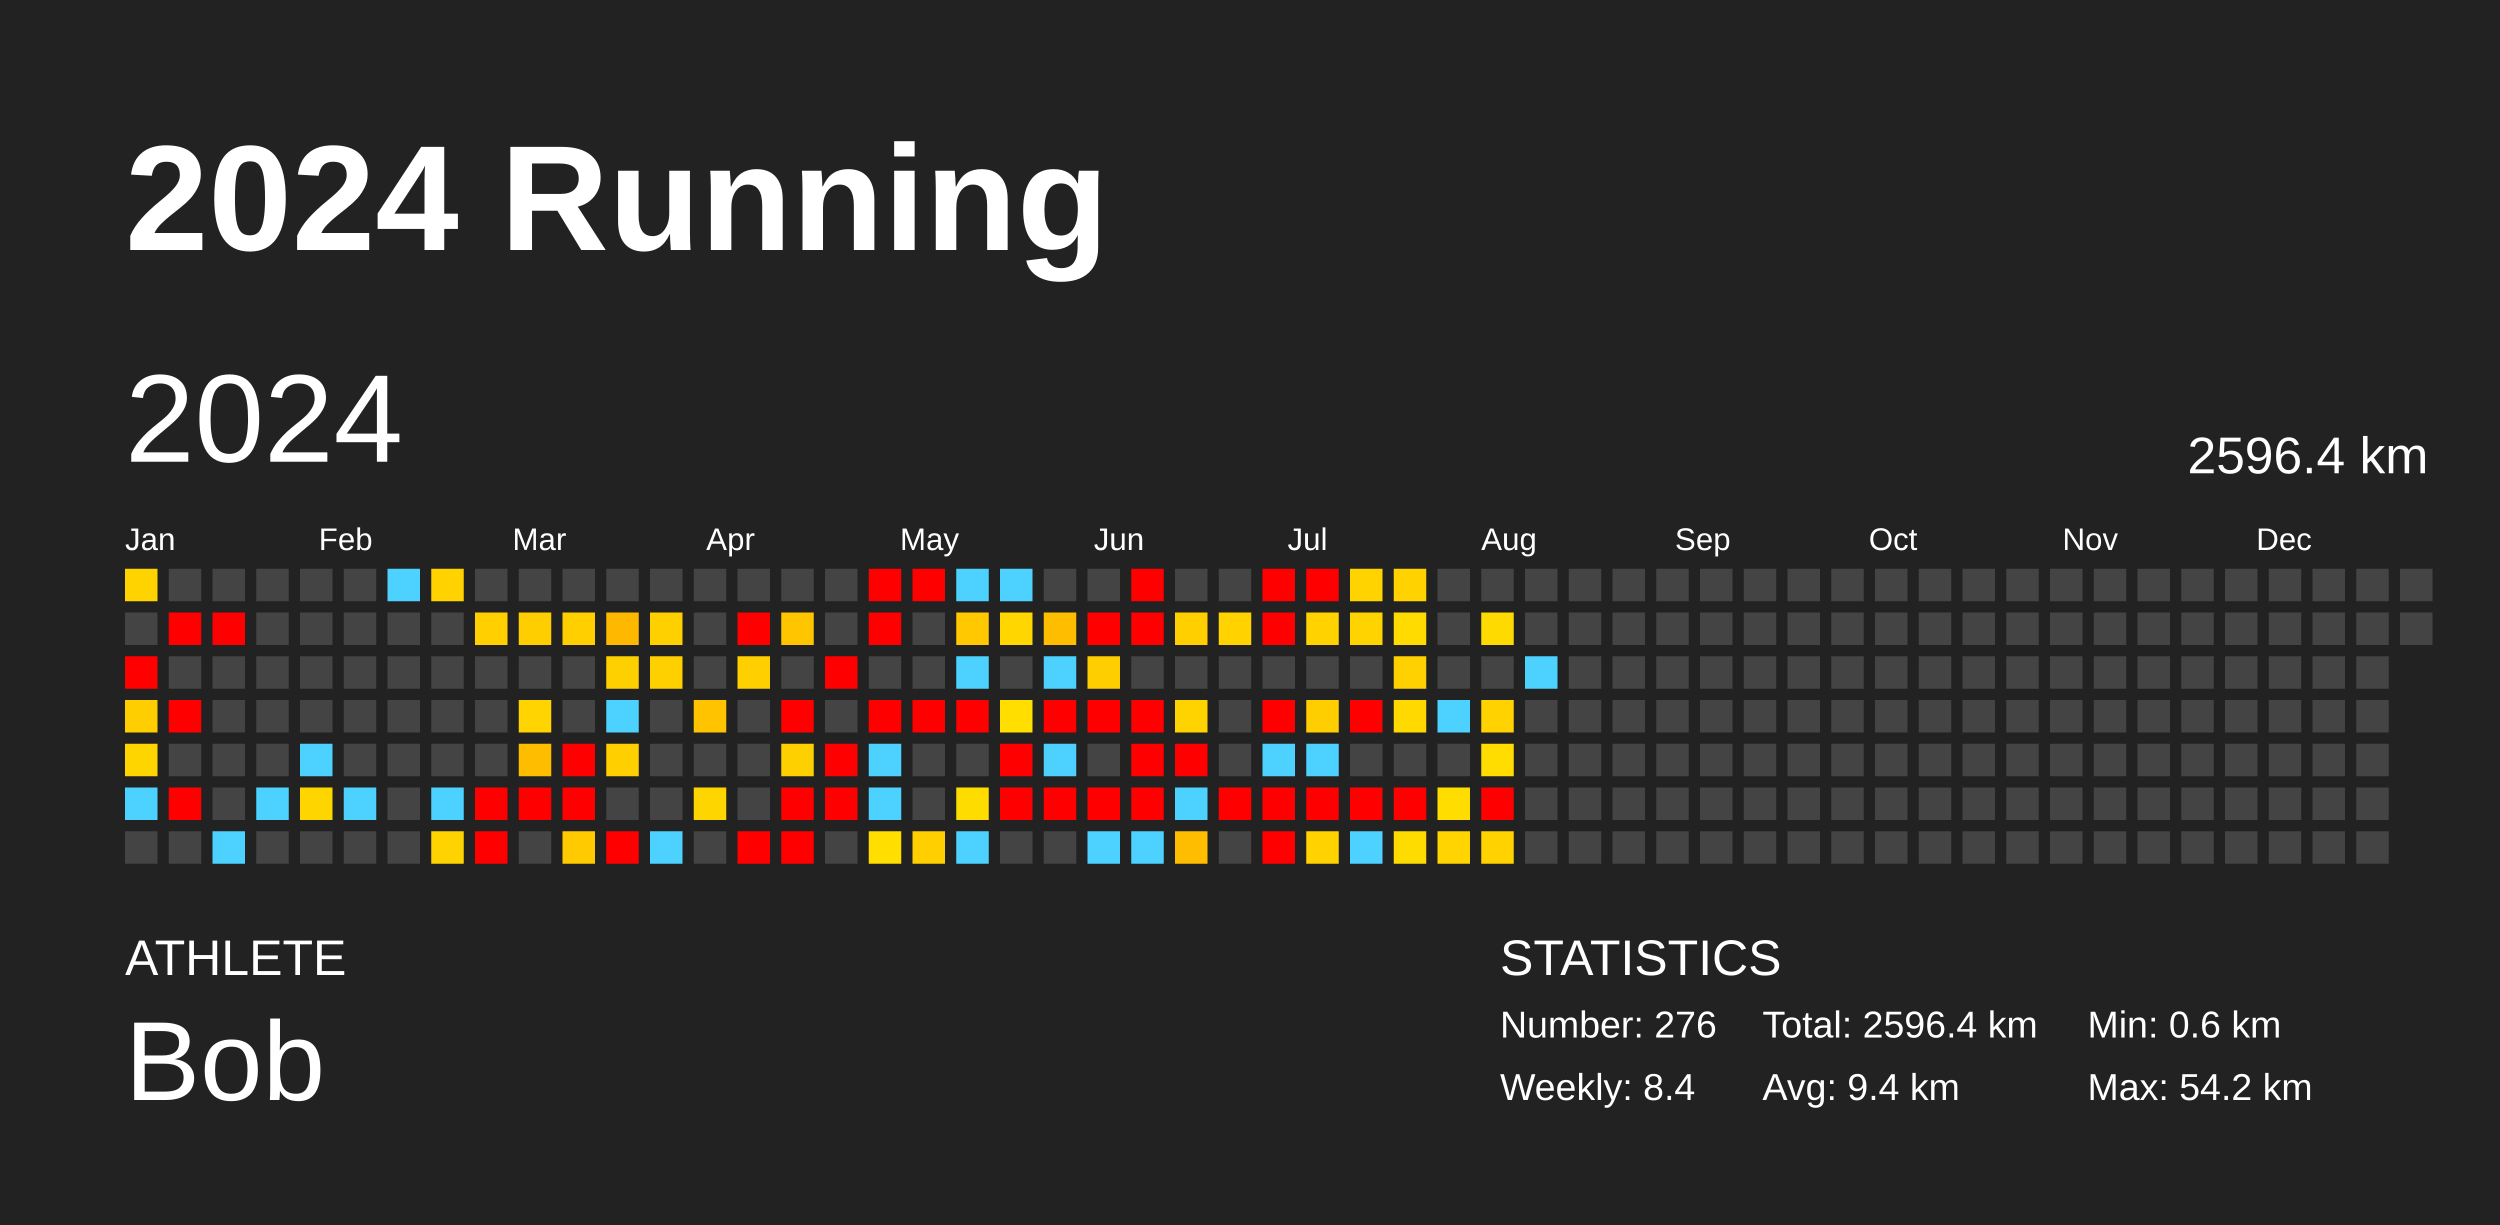
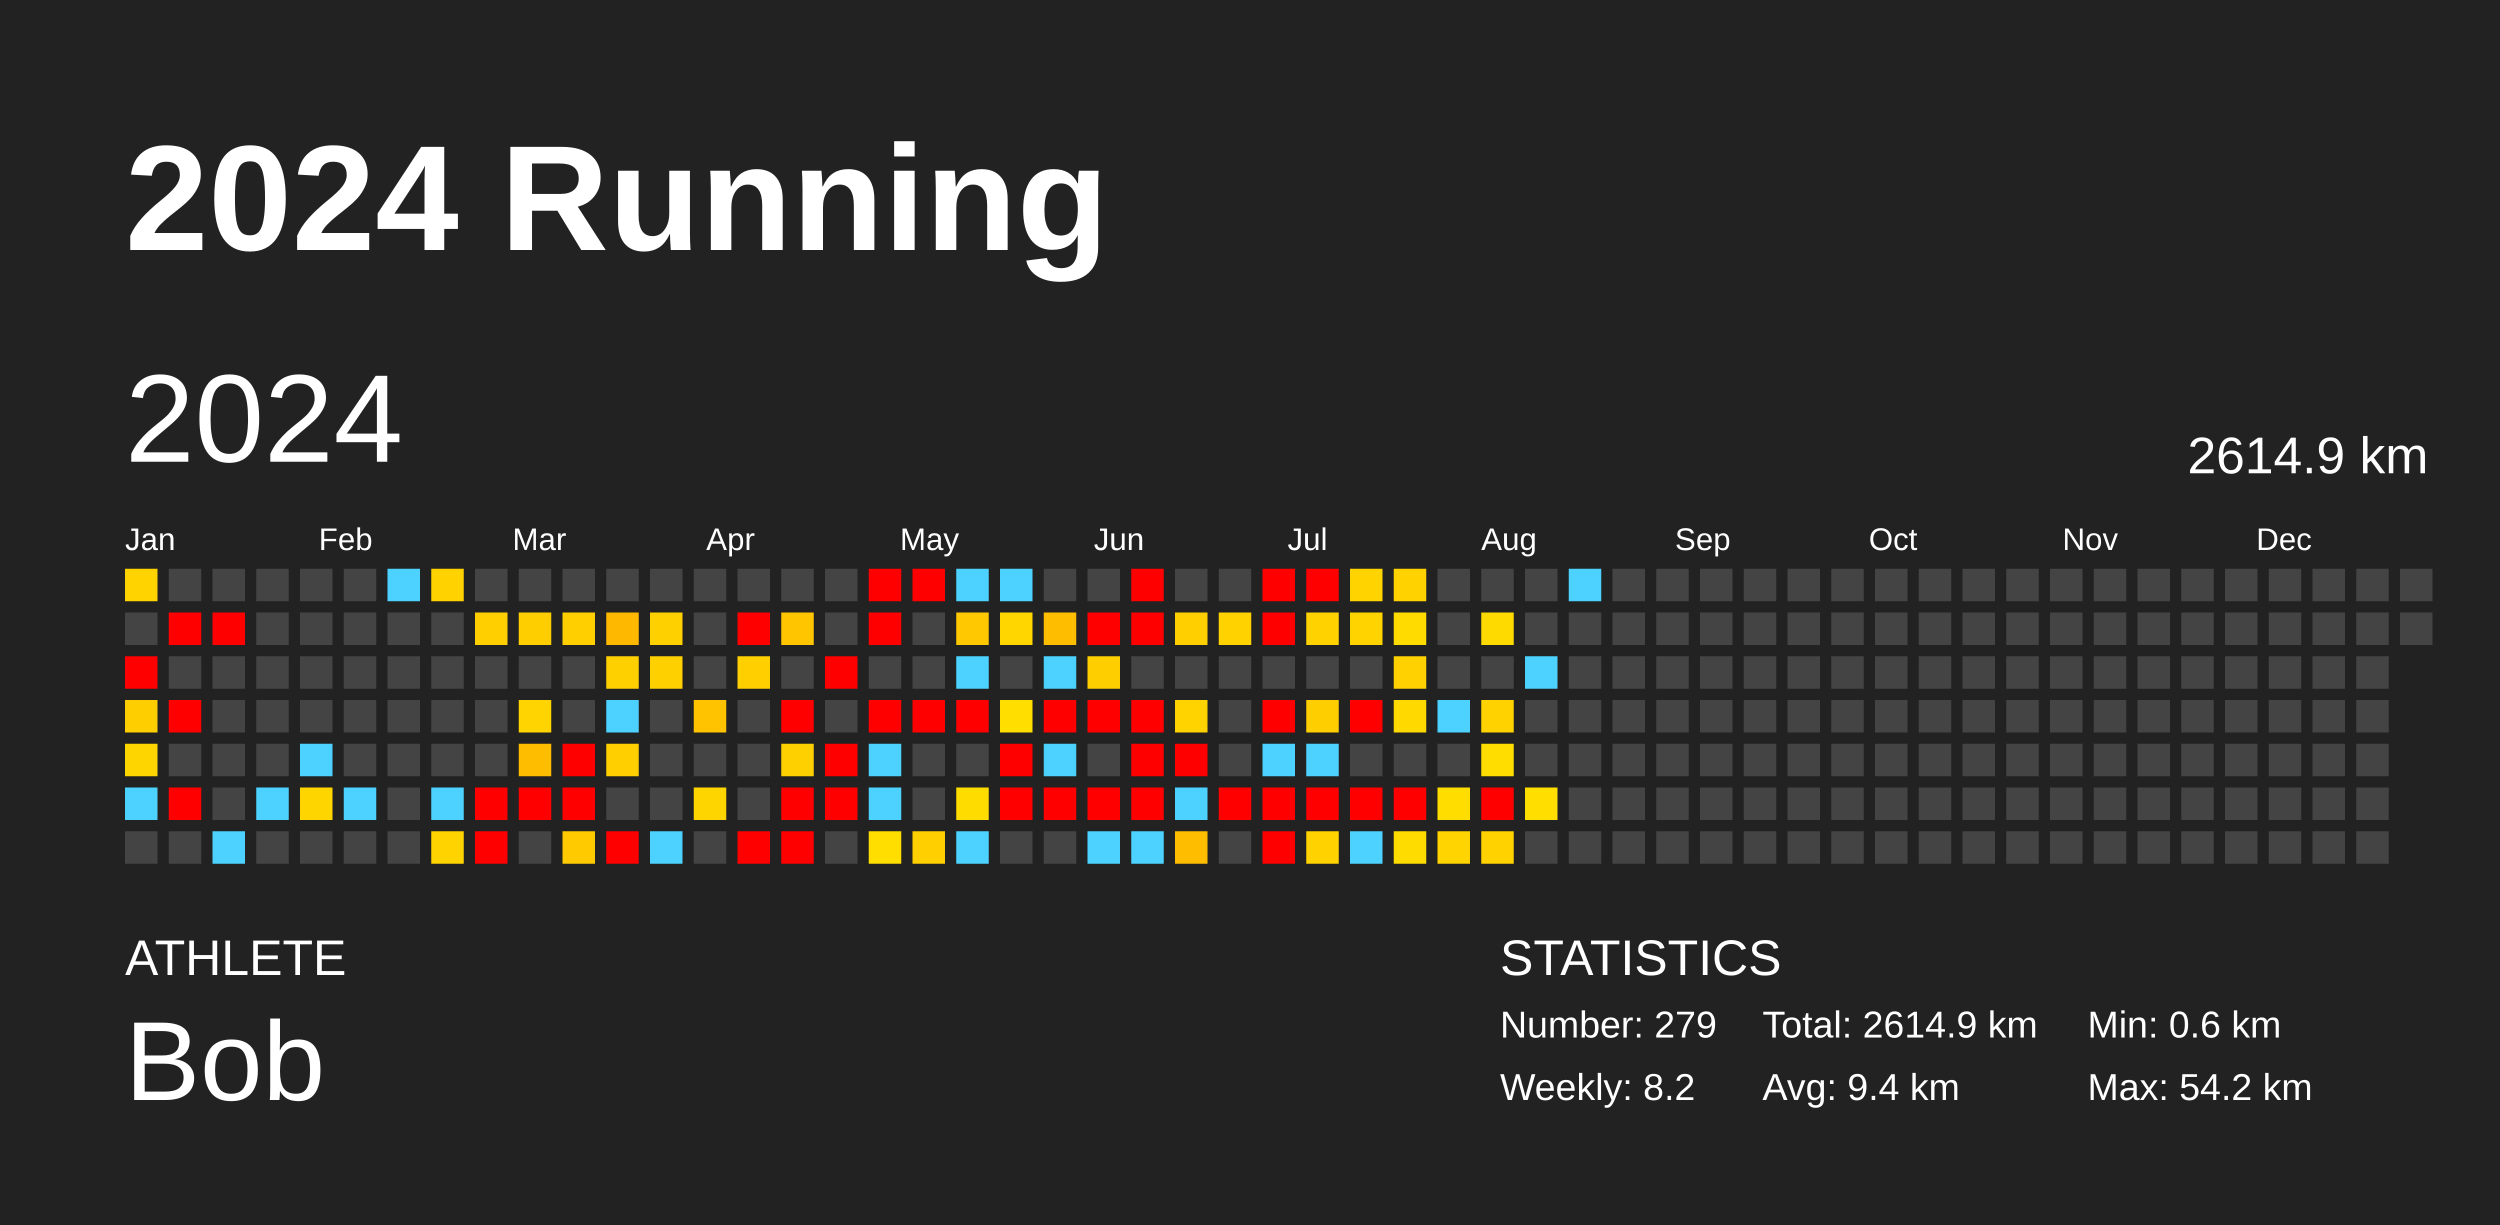
<svg xmlns="http://www.w3.org/2000/svg" baseProfile="full" height="98mm" version="1.1" viewBox="0,0,200,98" width="200mm">
  <defs />
  <rect fill="#222222" height="98" width="200" x="0" y="0" />
  <text fill="#FFFFFF" style="font-size:12px; font-family:Arial; font-weight:bold;" x="10" y="20">2024 Running</text>
  <text fill="#FFFFFF" style="font-size:4px; font-family:Arial" x="10" y="78">ATHLETE</text>
  <text fill="#FFFFFF" style="font-size:9px; font-family:Arial" x="10" y="88">Bob</text>
  <text fill="#FFFFFF" style="font-size:4px; font-family:Arial" x="120" y="78">STATISTICS</text>
-   <text fill="#FFFFFF" style="font-size:3px; font-family:Arial" x="120" y="83">Number: 276</text>
-   <text fill="#FFFFFF" style="font-size:3px; font-family:Arial" x="120" y="88">Weekly: 8.4</text>
-   <text fill="#FFFFFF" style="font-size:3px; font-family:Arial" x="141" y="83">Total: 2596.4 km</text>
+   <text fill="#FFFFFF" style="font-size:3px; font-family:Arial" x="120" y="83">Number: 279</text>
+   <text fill="#FFFFFF" style="font-size:3px; font-family:Arial" x="120" y="88">Weekly: 8.2</text>
+   <text fill="#FFFFFF" style="font-size:3px; font-family:Arial" x="141" y="83">Total: 2614.9 km</text>
  <text fill="#FFFFFF" style="font-size:3px; font-family:Arial" x="141" y="88">Avg: 9.4 km</text>
  <text fill="#FFFFFF" style="font-size:3px; font-family:Arial" x="167" y="83">Min: 0.6 km</text>
  <text fill="#FFFFFF" style="font-size:3px; font-family:Arial" x="167" y="88">Max: 54.2 km</text>
  <text dominant-baseline="hanging" fill="#FFFFFF" style="font-size:10.0px; font-family:Arial;" x="10" y="30">2024</text>
-   <text dominant-baseline="hanging" fill="#FFFFFF" style="font-size:4.125px; font-family:Arial;" x="175" y="35">2596.4 km</text>
+   <text dominant-baseline="hanging" fill="#FFFFFF" style="font-size:4.125px; font-family:Arial;" x="175" y="35">2614.9 km</text>
  <text fill="#FFFFFF" style="font-size:2.5px; font-family:Arial" x="10.0" y="44">Jan</text>
  <text fill="#FFFFFF" style="font-size:2.5px; font-family:Arial" x="25.5" y="44">Feb</text>
  <text fill="#FFFFFF" style="font-size:2.5px; font-family:Arial" x="41.0" y="44">Mar</text>
  <text fill="#FFFFFF" style="font-size:2.5px; font-family:Arial" x="56.5" y="44">Apr</text>
  <text fill="#FFFFFF" style="font-size:2.5px; font-family:Arial" x="72.0" y="44">May</text>
  <text fill="#FFFFFF" style="font-size:2.5px; font-family:Arial" x="87.5" y="44">Jun</text>
  <text fill="#FFFFFF" style="font-size:2.5px; font-family:Arial" x="103.0" y="44">Jul</text>
  <text fill="#FFFFFF" style="font-size:2.5px; font-family:Arial" x="118.5" y="44">Aug</text>
  <text fill="#FFFFFF" style="font-size:2.5px; font-family:Arial" x="134.0" y="44">Sep</text>
  <text fill="#FFFFFF" style="font-size:2.5px; font-family:Arial" x="149.5" y="44">Oct</text>
  <text fill="#FFFFFF" style="font-size:2.5px; font-family:Arial" x="165.0" y="44">Nov</text>
  <text fill="#FFFFFF" style="font-size:2.5px; font-family:Arial" x="180.5" y="44">Dec</text>
  <rect fill="#ffd300" height="2.6" width="2.6" x="10.0" y="45.5" />
  <rect fill="#444444" height="2.6" width="2.6" x="10.0" y="49.0" />
  <rect fill="red" height="2.6" width="2.6" x="10.0" y="52.5" />
  <rect fill="#ffce00" height="2.6" width="2.6" x="10.0" y="56.0" />
  <rect fill="#ffd500" height="2.6" width="2.6" x="10.0" y="59.5" />
  <rect fill="#4dd2ff" height="2.6" width="2.6" x="10.0" y="63.0" />
  <rect fill="#444444" height="2.6" width="2.6" x="10.0" y="66.5" />
  <rect fill="#444444" height="2.6" width="2.6" x="13.5" y="45.5" />
  <rect fill="red" height="2.6" width="2.6" x="13.5" y="49.0" />
  <rect fill="#444444" height="2.6" width="2.6" x="13.5" y="52.5" />
  <rect fill="red" height="2.6" width="2.6" x="13.5" y="56.0" />
  <rect fill="#444444" height="2.6" width="2.6" x="13.5" y="59.5" />
  <rect fill="red" height="2.6" width="2.6" x="13.5" y="63.0" />
  <rect fill="#444444" height="2.6" width="2.6" x="13.5" y="66.5" />
  <rect fill="#444444" height="2.6" width="2.6" x="17.0" y="45.5" />
  <rect fill="red" height="2.6" width="2.6" x="17.0" y="49.0" />
  <rect fill="#444444" height="2.6" width="2.6" x="17.0" y="52.5" />
  <rect fill="#444444" height="2.6" width="2.6" x="17.0" y="56.0" />
  <rect fill="#444444" height="2.6" width="2.6" x="17.0" y="59.5" />
  <rect fill="#444444" height="2.6" width="2.6" x="17.0" y="63.0" />
  <rect fill="#4dd2ff" height="2.6" width="2.6" x="17.0" y="66.5" />
  <rect fill="#444444" height="2.6" width="2.6" x="20.5" y="45.5" />
  <rect fill="#444444" height="2.6" width="2.6" x="20.5" y="49.0" />
  <rect fill="#444444" height="2.6" width="2.6" x="20.5" y="52.5" />
  <rect fill="#444444" height="2.6" width="2.6" x="20.5" y="56.0" />
  <rect fill="#444444" height="2.6" width="2.6" x="20.5" y="59.5" />
  <rect fill="#4dd2ff" height="2.6" width="2.6" x="20.5" y="63.0" />
  <rect fill="#444444" height="2.6" width="2.6" x="20.5" y="66.5" />
  <rect fill="#444444" height="2.6" width="2.6" x="24.0" y="45.5" />
  <rect fill="#444444" height="2.6" width="2.6" x="24.0" y="49.0" />
  <rect fill="#444444" height="2.6" width="2.6" x="24.0" y="52.5" />
  <rect fill="#444444" height="2.6" width="2.6" x="24.0" y="56.0" />
  <rect fill="#4dd2ff" height="2.6" width="2.6" x="24.0" y="59.5" />
  <rect fill="#ffd500" height="2.6" width="2.6" x="24.0" y="63.0" />
  <rect fill="#444444" height="2.6" width="2.6" x="24.0" y="66.5" />
  <rect fill="#444444" height="2.6" width="2.6" x="27.5" y="45.5" />
  <rect fill="#444444" height="2.6" width="2.6" x="27.5" y="49.0" />
  <rect fill="#444444" height="2.6" width="2.6" x="27.5" y="52.5" />
  <rect fill="#444444" height="2.6" width="2.6" x="27.5" y="56.0" />
  <rect fill="#444444" height="2.6" width="2.6" x="27.5" y="59.5" />
  <rect fill="#4dd2ff" height="2.6" width="2.6" x="27.5" y="63.0" />
  <rect fill="#444444" height="2.6" width="2.6" x="27.5" y="66.5" />
  <rect fill="#4dd2ff" height="2.6" width="2.6" x="31.0" y="45.5" />
  <rect fill="#444444" height="2.6" width="2.6" x="31.0" y="49.0" />
  <rect fill="#444444" height="2.6" width="2.6" x="31.0" y="52.5" />
  <rect fill="#444444" height="2.6" width="2.6" x="31.0" y="56.0" />
  <rect fill="#444444" height="2.6" width="2.6" x="31.0" y="59.5" />
  <rect fill="#444444" height="2.6" width="2.6" x="31.0" y="63.0" />
  <rect fill="#444444" height="2.6" width="2.6" x="31.0" y="66.5" />
  <rect fill="#ffd200" height="2.6" width="2.6" x="34.5" y="45.5" />
  <rect fill="#444444" height="2.6" width="2.6" x="34.5" y="49.0" />
  <rect fill="#444444" height="2.6" width="2.6" x="34.5" y="52.5" />
  <rect fill="#444444" height="2.6" width="2.6" x="34.5" y="56.0" />
  <rect fill="#444444" height="2.6" width="2.6" x="34.5" y="59.5" />
  <rect fill="#4dd2ff" height="2.6" width="2.6" x="34.5" y="63.0" />
  <rect fill="#ffd300" height="2.6" width="2.6" x="34.5" y="66.5" />
  <rect fill="#444444" height="2.6" width="2.6" x="38.0" y="45.5" />
  <rect fill="#ffcf00" height="2.6" width="2.6" x="38.0" y="49.0" />
  <rect fill="#444444" height="2.6" width="2.6" x="38.0" y="52.5" />
  <rect fill="#444444" height="2.6" width="2.6" x="38.0" y="56.0" />
  <rect fill="#444444" height="2.6" width="2.6" x="38.0" y="59.5" />
  <rect fill="red" height="2.6" width="2.6" x="38.0" y="63.0" />
  <rect fill="red" height="2.6" width="2.6" x="38.0" y="66.5" />
  <rect fill="#444444" height="2.6" width="2.6" x="41.5" y="45.5" />
  <rect fill="#ffce00" height="2.6" width="2.6" x="41.5" y="49.0" />
  <rect fill="#444444" height="2.6" width="2.6" x="41.5" y="52.5" />
  <rect fill="#ffd400" height="2.6" width="2.6" x="41.5" y="56.0" />
  <rect fill="#ffbd00" height="2.6" width="2.6" x="41.5" y="59.5" />
  <rect fill="red" height="2.6" width="2.6" x="41.5" y="63.0" />
  <rect fill="#444444" height="2.6" width="2.6" x="41.5" y="66.5" />
  <rect fill="#444444" height="2.6" width="2.6" x="45.0" y="45.5" />
  <rect fill="#ffcf00" height="2.6" width="2.6" x="45.0" y="49.0" />
  <rect fill="#444444" height="2.6" width="2.6" x="45.0" y="52.5" />
  <rect fill="#444444" height="2.6" width="2.6" x="45.0" y="56.0" />
  <rect fill="red" height="2.6" width="2.6" x="45.0" y="59.5" />
  <rect fill="red" height="2.6" width="2.6" x="45.0" y="63.0" />
  <rect fill="#ffca00" height="2.6" width="2.6" x="45.0" y="66.5" />
  <rect fill="#444444" height="2.6" width="2.6" x="48.5" y="45.5" />
  <rect fill="#ffb800" height="2.6" width="2.6" x="48.5" y="49.0" />
  <rect fill="#ffd000" height="2.6" width="2.6" x="48.5" y="52.5" />
  <rect fill="#4dd2ff" height="2.6" width="2.6" x="48.5" y="56.0" />
  <rect fill="#ffcf00" height="2.6" width="2.6" x="48.5" y="59.5" />
  <rect fill="#444444" height="2.6" width="2.6" x="48.5" y="63.0" />
  <rect fill="red" height="2.6" width="2.6" x="48.5" y="66.5" />
  <rect fill="#444444" height="2.6" width="2.6" x="52.0" y="45.5" />
  <rect fill="#ffd000" height="2.6" width="2.6" x="52.0" y="49.0" />
  <rect fill="#ffd000" height="2.6" width="2.6" x="52.0" y="52.5" />
  <rect fill="#444444" height="2.6" width="2.6" x="52.0" y="56.0" />
  <rect fill="#444444" height="2.6" width="2.6" x="52.0" y="59.5" />
  <rect fill="#444444" height="2.6" width="2.6" x="52.0" y="63.0" />
  <rect fill="#4dd2ff" height="2.6" width="2.6" x="52.0" y="66.5" />
  <rect fill="#444444" height="2.6" width="2.6" x="55.5" y="45.5" />
  <rect fill="#444444" height="2.6" width="2.6" x="55.5" y="49.0" />
  <rect fill="#444444" height="2.6" width="2.6" x="55.5" y="52.5" />
  <rect fill="#ffc300" height="2.6" width="2.6" x="55.5" y="56.0" />
  <rect fill="#444444" height="2.6" width="2.6" x="55.5" y="59.5" />
  <rect fill="#ffd500" height="2.6" width="2.6" x="55.5" y="63.0" />
  <rect fill="#444444" height="2.6" width="2.6" x="55.5" y="66.5" />
  <rect fill="#444444" height="2.6" width="2.6" x="59.0" y="45.5" />
  <rect fill="red" height="2.6" width="2.6" x="59.0" y="49.0" />
  <rect fill="#ffcf00" height="2.6" width="2.6" x="59.0" y="52.5" />
  <rect fill="#444444" height="2.6" width="2.6" x="59.0" y="56.0" />
  <rect fill="#444444" height="2.6" width="2.6" x="59.0" y="59.5" />
  <rect fill="#444444" height="2.6" width="2.6" x="59.0" y="63.0" />
  <rect fill="red" height="2.6" width="2.6" x="59.0" y="66.5" />
  <rect fill="#444444" height="2.6" width="2.6" x="62.5" y="45.5" />
  <rect fill="#ffc600" height="2.6" width="2.6" x="62.5" y="49.0" />
  <rect fill="#444444" height="2.6" width="2.6" x="62.5" y="52.5" />
  <rect fill="red" height="2.6" width="2.6" x="62.5" y="56.0" />
  <rect fill="#ffd000" height="2.6" width="2.6" x="62.5" y="59.5" />
  <rect fill="red" height="2.6" width="2.6" x="62.5" y="63.0" />
  <rect fill="red" height="2.6" width="2.6" x="62.5" y="66.5" />
  <rect fill="#444444" height="2.6" width="2.6" x="66.0" y="45.5" />
  <rect fill="#444444" height="2.6" width="2.6" x="66.0" y="49.0" />
  <rect fill="red" height="2.6" width="2.6" x="66.0" y="52.5" />
  <rect fill="#444444" height="2.6" width="2.6" x="66.0" y="56.0" />
  <rect fill="red" height="2.6" width="2.6" x="66.0" y="59.5" />
  <rect fill="red" height="2.6" width="2.6" x="66.0" y="63.0" />
  <rect fill="#444444" height="2.6" width="2.6" x="66.0" y="66.5" />
  <rect fill="red" height="2.6" width="2.6" x="69.5" y="45.5" />
  <rect fill="red" height="2.6" width="2.6" x="69.5" y="49.0" />
  <rect fill="#444444" height="2.6" width="2.6" x="69.5" y="52.5" />
  <rect fill="red" height="2.6" width="2.6" x="69.5" y="56.0" />
  <rect fill="#4dd2ff" height="2.6" width="2.6" x="69.5" y="59.5" />
  <rect fill="#4dd2ff" height="2.6" width="2.6" x="69.5" y="63.0" />
  <rect fill="#ffde00" height="2.6" width="2.6" x="69.5" y="66.5" />
  <rect fill="red" height="2.6" width="2.6" x="73.0" y="45.5" />
  <rect fill="#444444" height="2.6" width="2.6" x="73.0" y="49.0" />
  <rect fill="#444444" height="2.6" width="2.6" x="73.0" y="52.5" />
  <rect fill="red" height="2.6" width="2.6" x="73.0" y="56.0" />
  <rect fill="#444444" height="2.6" width="2.6" x="73.0" y="59.5" />
  <rect fill="#444444" height="2.6" width="2.6" x="73.0" y="63.0" />
  <rect fill="#ffcf00" height="2.6" width="2.6" x="73.0" y="66.5" />
  <rect fill="#4dd2ff" height="2.6" width="2.6" x="76.5" y="45.5" />
  <rect fill="#ffc800" height="2.6" width="2.6" x="76.5" y="49.0" />
  <rect fill="#4dd2ff" height="2.6" width="2.6" x="76.5" y="52.5" />
  <rect fill="red" height="2.6" width="2.6" x="76.5" y="56.0" />
  <rect fill="#444444" height="2.6" width="2.6" x="76.5" y="59.5" />
  <rect fill="#ffdc00" height="2.6" width="2.6" x="76.5" y="63.0" />
  <rect fill="#4dd2ff" height="2.6" width="2.6" x="76.5" y="66.5" />
  <rect fill="#4dd2ff" height="2.6" width="2.6" x="80.0" y="45.5" />
  <rect fill="#ffd600" height="2.6" width="2.6" x="80.0" y="49.0" />
  <rect fill="#444444" height="2.6" width="2.6" x="80.0" y="52.5" />
  <rect fill="#ffde00" height="2.6" width="2.6" x="80.0" y="56.0" />
  <rect fill="red" height="2.6" width="2.6" x="80.0" y="59.5" />
  <rect fill="red" height="2.6" width="2.6" x="80.0" y="63.0" />
  <rect fill="#444444" height="2.6" width="2.6" x="80.0" y="66.5" />
  <rect fill="#444444" height="2.6" width="2.6" x="83.5" y="45.5" />
  <rect fill="#ffbd00" height="2.6" width="2.6" x="83.5" y="49.0" />
  <rect fill="#4dd2ff" height="2.6" width="2.6" x="83.5" y="52.5" />
  <rect fill="red" height="2.6" width="2.6" x="83.5" y="56.0" />
  <rect fill="#4dd2ff" height="2.6" width="2.6" x="83.5" y="59.5" />
  <rect fill="red" height="2.6" width="2.6" x="83.5" y="63.0" />
  <rect fill="#444444" height="2.6" width="2.6" x="83.5" y="66.5" />
  <rect fill="#444444" height="2.6" width="2.6" x="87.0" y="45.5" />
  <rect fill="red" height="2.6" width="2.6" x="87.0" y="49.0" />
  <rect fill="#ffce00" height="2.6" width="2.6" x="87.0" y="52.5" />
  <rect fill="red" height="2.6" width="2.6" x="87.0" y="56.0" />
  <rect fill="#444444" height="2.6" width="2.6" x="87.0" y="59.5" />
  <rect fill="red" height="2.6" width="2.6" x="87.0" y="63.0" />
  <rect fill="#4dd2ff" height="2.6" width="2.6" x="87.0" y="66.5" />
  <rect fill="red" height="2.6" width="2.6" x="90.5" y="45.5" />
  <rect fill="red" height="2.6" width="2.6" x="90.5" y="49.0" />
  <rect fill="#444444" height="2.6" width="2.6" x="90.5" y="52.5" />
  <rect fill="red" height="2.6" width="2.6" x="90.5" y="56.0" />
  <rect fill="red" height="2.6" width="2.6" x="90.5" y="59.5" />
  <rect fill="red" height="2.6" width="2.6" x="90.5" y="63.0" />
  <rect fill="#4dd2ff" height="2.6" width="2.6" x="90.5" y="66.5" />
  <rect fill="#444444" height="2.6" width="2.6" x="94.0" y="45.5" />
  <rect fill="#ffcf00" height="2.6" width="2.6" x="94.0" y="49.0" />
  <rect fill="#444444" height="2.6" width="2.6" x="94.0" y="52.5" />
  <rect fill="#ffd300" height="2.6" width="2.6" x="94.0" y="56.0" />
  <rect fill="red" height="2.6" width="2.6" x="94.0" y="59.5" />
  <rect fill="#4dd2ff" height="2.6" width="2.6" x="94.0" y="63.0" />
  <rect fill="#ffbd00" height="2.6" width="2.6" x="94.0" y="66.5" />
  <rect fill="#444444" height="2.6" width="2.6" x="97.5" y="45.5" />
  <rect fill="#ffd200" height="2.6" width="2.6" x="97.5" y="49.0" />
  <rect fill="#444444" height="2.6" width="2.6" x="97.5" y="52.5" />
  <rect fill="#444444" height="2.6" width="2.6" x="97.5" y="56.0" />
  <rect fill="#444444" height="2.6" width="2.6" x="97.5" y="59.5" />
  <rect fill="red" height="2.6" width="2.6" x="97.5" y="63.0" />
  <rect fill="#444444" height="2.6" width="2.6" x="97.5" y="66.5" />
  <rect fill="red" height="2.6" width="2.6" x="101.0" y="45.5" />
  <rect fill="red" height="2.6" width="2.6" x="101.0" y="49.0" />
  <rect fill="#444444" height="2.6" width="2.6" x="101.0" y="52.5" />
  <rect fill="red" height="2.6" width="2.6" x="101.0" y="56.0" />
  <rect fill="#4dd2ff" height="2.6" width="2.6" x="101.0" y="59.5" />
  <rect fill="red" height="2.6" width="2.6" x="101.0" y="63.0" />
  <rect fill="red" height="2.6" width="2.6" x="101.0" y="66.5" />
  <rect fill="red" height="2.6" width="2.6" x="104.5" y="45.5" />
  <rect fill="#ffd200" height="2.6" width="2.6" x="104.5" y="49.0" />
  <rect fill="#444444" height="2.6" width="2.6" x="104.5" y="52.5" />
  <rect fill="#ffce00" height="2.6" width="2.6" x="104.5" y="56.0" />
  <rect fill="#4dd2ff" height="2.6" width="2.6" x="104.5" y="59.5" />
  <rect fill="red" height="2.6" width="2.6" x="104.5" y="63.0" />
  <rect fill="#ffd200" height="2.6" width="2.6" x="104.5" y="66.5" />
  <rect fill="#ffd300" height="2.6" width="2.6" x="108.0" y="45.5" />
  <rect fill="#ffd300" height="2.6" width="2.6" x="108.0" y="49.0" />
  <rect fill="#444444" height="2.6" width="2.6" x="108.0" y="52.5" />
  <rect fill="red" height="2.6" width="2.6" x="108.0" y="56.0" />
  <rect fill="#444444" height="2.6" width="2.6" x="108.0" y="59.5" />
  <rect fill="red" height="2.6" width="2.6" x="108.0" y="63.0" />
  <rect fill="#4dd2ff" height="2.6" width="2.6" x="108.0" y="66.5" />
  <rect fill="#ffd200" height="2.6" width="2.6" x="111.5" y="45.5" />
  <rect fill="#ffdb00" height="2.6" width="2.6" x="111.5" y="49.0" />
  <rect fill="#ffd100" height="2.6" width="2.6" x="111.5" y="52.5" />
  <rect fill="#ffd900" height="2.6" width="2.6" x="111.5" y="56.0" />
  <rect fill="#444444" height="2.6" width="2.6" x="111.5" y="59.5" />
  <rect fill="red" height="2.6" width="2.6" x="111.5" y="63.0" />
  <rect fill="#ffdc00" height="2.6" width="2.6" x="111.5" y="66.5" />
  <rect fill="#444444" height="2.6" width="2.6" x="115.0" y="45.5" />
  <rect fill="#444444" height="2.6" width="2.6" x="115.0" y="49.0" />
  <rect fill="#444444" height="2.6" width="2.6" x="115.0" y="52.5" />
  <rect fill="#4dd2ff" height="2.6" width="2.6" x="115.0" y="56.0" />
  <rect fill="#444444" height="2.6" width="2.6" x="115.0" y="59.5" />
  <rect fill="#ffdd00" height="2.6" width="2.6" x="115.0" y="63.0" />
  <rect fill="#ffd400" height="2.6" width="2.6" x="115.0" y="66.5" />
  <rect fill="#444444" height="2.6" width="2.6" x="118.5" y="45.5" />
  <rect fill="#ffda00" height="2.6" width="2.6" x="118.5" y="49.0" />
  <rect fill="#444444" height="2.6" width="2.6" x="118.5" y="52.5" />
  <rect fill="#ffd200" height="2.6" width="2.6" x="118.5" y="56.0" />
  <rect fill="#ffdd00" height="2.6" width="2.6" x="118.5" y="59.5" />
  <rect fill="red" height="2.6" width="2.6" x="118.5" y="63.0" />
  <rect fill="#ffd200" height="2.6" width="2.6" x="118.5" y="66.5" />
  <rect fill="#444444" height="2.6" width="2.6" x="122.0" y="45.5" />
  <rect fill="#444444" height="2.6" width="2.6" x="122.0" y="49.0" />
  <rect fill="#4dd2ff" height="2.6" width="2.6" x="122.0" y="52.5" />
  <rect fill="#444444" height="2.6" width="2.6" x="122.0" y="56.0" />
  <rect fill="#444444" height="2.6" width="2.6" x="122.0" y="59.5" />
-   <rect fill="#444444" height="2.6" width="2.6" x="122.0" y="63.0" />
+   <rect fill="#ffde00" height="2.6" width="2.6" x="122.0" y="63.0" />
  <rect fill="#444444" height="2.6" width="2.6" x="122.0" y="66.5" />
-   <rect fill="#444444" height="2.6" width="2.6" x="125.5" y="45.5" />
+   <rect fill="#4dd2ff" height="2.6" width="2.6" x="125.5" y="45.5" />
  <rect fill="#444444" height="2.6" width="2.6" x="125.5" y="49.0" />
  <rect fill="#444444" height="2.6" width="2.6" x="125.5" y="52.5" />
  <rect fill="#444444" height="2.6" width="2.6" x="125.5" y="56.0" />
  <rect fill="#444444" height="2.6" width="2.6" x="125.5" y="59.5" />
  <rect fill="#444444" height="2.6" width="2.6" x="125.5" y="63.0" />
  <rect fill="#444444" height="2.6" width="2.6" x="125.5" y="66.5" />
  <rect fill="#444444" height="2.6" width="2.6" x="129.0" y="45.5" />
  <rect fill="#444444" height="2.6" width="2.6" x="129.0" y="49.0" />
  <rect fill="#444444" height="2.6" width="2.6" x="129.0" y="52.5" />
  <rect fill="#444444" height="2.6" width="2.6" x="129.0" y="56.0" />
  <rect fill="#444444" height="2.6" width="2.6" x="129.0" y="59.5" />
  <rect fill="#444444" height="2.6" width="2.6" x="129.0" y="63.0" />
  <rect fill="#444444" height="2.6" width="2.6" x="129.0" y="66.5" />
  <rect fill="#444444" height="2.6" width="2.6" x="132.5" y="45.5" />
  <rect fill="#444444" height="2.6" width="2.6" x="132.5" y="49.0" />
  <rect fill="#444444" height="2.6" width="2.6" x="132.5" y="52.5" />
  <rect fill="#444444" height="2.6" width="2.6" x="132.5" y="56.0" />
  <rect fill="#444444" height="2.6" width="2.6" x="132.5" y="59.5" />
  <rect fill="#444444" height="2.6" width="2.6" x="132.5" y="63.0" />
  <rect fill="#444444" height="2.6" width="2.6" x="132.5" y="66.5" />
  <rect fill="#444444" height="2.6" width="2.6" x="136.0" y="45.5" />
  <rect fill="#444444" height="2.6" width="2.6" x="136.0" y="49.0" />
  <rect fill="#444444" height="2.6" width="2.6" x="136.0" y="52.5" />
  <rect fill="#444444" height="2.6" width="2.6" x="136.0" y="56.0" />
  <rect fill="#444444" height="2.6" width="2.6" x="136.0" y="59.5" />
  <rect fill="#444444" height="2.6" width="2.6" x="136.0" y="63.0" />
  <rect fill="#444444" height="2.6" width="2.6" x="136.0" y="66.5" />
  <rect fill="#444444" height="2.6" width="2.6" x="139.5" y="45.5" />
  <rect fill="#444444" height="2.6" width="2.6" x="139.5" y="49.0" />
  <rect fill="#444444" height="2.6" width="2.6" x="139.5" y="52.5" />
  <rect fill="#444444" height="2.6" width="2.6" x="139.5" y="56.0" />
  <rect fill="#444444" height="2.6" width="2.6" x="139.5" y="59.5" />
  <rect fill="#444444" height="2.6" width="2.6" x="139.5" y="63.0" />
  <rect fill="#444444" height="2.6" width="2.6" x="139.5" y="66.5" />
  <rect fill="#444444" height="2.6" width="2.6" x="143.0" y="45.5" />
  <rect fill="#444444" height="2.6" width="2.6" x="143.0" y="49.0" />
  <rect fill="#444444" height="2.6" width="2.6" x="143.0" y="52.5" />
  <rect fill="#444444" height="2.6" width="2.6" x="143.0" y="56.0" />
  <rect fill="#444444" height="2.6" width="2.6" x="143.0" y="59.5" />
  <rect fill="#444444" height="2.6" width="2.6" x="143.0" y="63.0" />
  <rect fill="#444444" height="2.6" width="2.6" x="143.0" y="66.5" />
  <rect fill="#444444" height="2.6" width="2.6" x="146.5" y="45.5" />
  <rect fill="#444444" height="2.6" width="2.6" x="146.5" y="49.0" />
  <rect fill="#444444" height="2.6" width="2.6" x="146.5" y="52.5" />
  <rect fill="#444444" height="2.6" width="2.6" x="146.5" y="56.0" />
  <rect fill="#444444" height="2.6" width="2.6" x="146.5" y="59.5" />
  <rect fill="#444444" height="2.6" width="2.6" x="146.5" y="63.0" />
  <rect fill="#444444" height="2.6" width="2.6" x="146.5" y="66.5" />
  <rect fill="#444444" height="2.6" width="2.6" x="150.0" y="45.5" />
  <rect fill="#444444" height="2.6" width="2.6" x="150.0" y="49.0" />
  <rect fill="#444444" height="2.6" width="2.6" x="150.0" y="52.5" />
  <rect fill="#444444" height="2.6" width="2.6" x="150.0" y="56.0" />
  <rect fill="#444444" height="2.6" width="2.6" x="150.0" y="59.5" />
  <rect fill="#444444" height="2.6" width="2.6" x="150.0" y="63.0" />
  <rect fill="#444444" height="2.6" width="2.6" x="150.0" y="66.5" />
  <rect fill="#444444" height="2.6" width="2.6" x="153.5" y="45.5" />
  <rect fill="#444444" height="2.6" width="2.6" x="153.5" y="49.0" />
  <rect fill="#444444" height="2.6" width="2.6" x="153.5" y="52.5" />
  <rect fill="#444444" height="2.6" width="2.6" x="153.5" y="56.0" />
  <rect fill="#444444" height="2.6" width="2.6" x="153.5" y="59.5" />
  <rect fill="#444444" height="2.6" width="2.6" x="153.5" y="63.0" />
  <rect fill="#444444" height="2.6" width="2.6" x="153.5" y="66.5" />
  <rect fill="#444444" height="2.6" width="2.6" x="157.0" y="45.5" />
  <rect fill="#444444" height="2.6" width="2.6" x="157.0" y="49.0" />
  <rect fill="#444444" height="2.6" width="2.6" x="157.0" y="52.5" />
  <rect fill="#444444" height="2.6" width="2.6" x="157.0" y="56.0" />
  <rect fill="#444444" height="2.6" width="2.6" x="157.0" y="59.5" />
  <rect fill="#444444" height="2.6" width="2.6" x="157.0" y="63.0" />
  <rect fill="#444444" height="2.6" width="2.6" x="157.0" y="66.5" />
  <rect fill="#444444" height="2.6" width="2.6" x="160.5" y="45.5" />
  <rect fill="#444444" height="2.6" width="2.6" x="160.5" y="49.0" />
  <rect fill="#444444" height="2.6" width="2.6" x="160.5" y="52.5" />
  <rect fill="#444444" height="2.6" width="2.6" x="160.5" y="56.0" />
  <rect fill="#444444" height="2.6" width="2.6" x="160.5" y="59.5" />
  <rect fill="#444444" height="2.6" width="2.6" x="160.5" y="63.0" />
  <rect fill="#444444" height="2.6" width="2.6" x="160.5" y="66.5" />
  <rect fill="#444444" height="2.6" width="2.6" x="164.0" y="45.5" />
  <rect fill="#444444" height="2.6" width="2.6" x="164.0" y="49.0" />
  <rect fill="#444444" height="2.6" width="2.6" x="164.0" y="52.5" />
  <rect fill="#444444" height="2.6" width="2.6" x="164.0" y="56.0" />
  <rect fill="#444444" height="2.6" width="2.6" x="164.0" y="59.5" />
  <rect fill="#444444" height="2.6" width="2.6" x="164.0" y="63.0" />
  <rect fill="#444444" height="2.6" width="2.6" x="164.0" y="66.5" />
  <rect fill="#444444" height="2.6" width="2.6" x="167.5" y="45.5" />
  <rect fill="#444444" height="2.6" width="2.6" x="167.5" y="49.0" />
  <rect fill="#444444" height="2.6" width="2.6" x="167.5" y="52.5" />
  <rect fill="#444444" height="2.6" width="2.6" x="167.5" y="56.0" />
  <rect fill="#444444" height="2.6" width="2.6" x="167.5" y="59.5" />
  <rect fill="#444444" height="2.6" width="2.6" x="167.5" y="63.0" />
  <rect fill="#444444" height="2.6" width="2.6" x="167.5" y="66.5" />
  <rect fill="#444444" height="2.6" width="2.6" x="171.0" y="45.5" />
  <rect fill="#444444" height="2.6" width="2.6" x="171.0" y="49.0" />
  <rect fill="#444444" height="2.6" width="2.6" x="171.0" y="52.5" />
  <rect fill="#444444" height="2.6" width="2.6" x="171.0" y="56.0" />
  <rect fill="#444444" height="2.6" width="2.6" x="171.0" y="59.5" />
  <rect fill="#444444" height="2.6" width="2.6" x="171.0" y="63.0" />
  <rect fill="#444444" height="2.6" width="2.6" x="171.0" y="66.5" />
  <rect fill="#444444" height="2.6" width="2.6" x="174.5" y="45.5" />
  <rect fill="#444444" height="2.6" width="2.6" x="174.5" y="49.0" />
  <rect fill="#444444" height="2.6" width="2.6" x="174.5" y="52.5" />
  <rect fill="#444444" height="2.6" width="2.6" x="174.5" y="56.0" />
  <rect fill="#444444" height="2.6" width="2.6" x="174.5" y="59.5" />
  <rect fill="#444444" height="2.6" width="2.6" x="174.5" y="63.0" />
  <rect fill="#444444" height="2.6" width="2.6" x="174.5" y="66.5" />
  <rect fill="#444444" height="2.6" width="2.6" x="178.0" y="45.5" />
  <rect fill="#444444" height="2.6" width="2.6" x="178.0" y="49.0" />
  <rect fill="#444444" height="2.6" width="2.6" x="178.0" y="52.5" />
  <rect fill="#444444" height="2.6" width="2.6" x="178.0" y="56.0" />
  <rect fill="#444444" height="2.6" width="2.6" x="178.0" y="59.5" />
  <rect fill="#444444" height="2.6" width="2.6" x="178.0" y="63.0" />
  <rect fill="#444444" height="2.6" width="2.6" x="178.0" y="66.5" />
  <rect fill="#444444" height="2.6" width="2.6" x="181.5" y="45.5" />
  <rect fill="#444444" height="2.6" width="2.6" x="181.5" y="49.0" />
  <rect fill="#444444" height="2.6" width="2.6" x="181.5" y="52.5" />
  <rect fill="#444444" height="2.6" width="2.6" x="181.5" y="56.0" />
  <rect fill="#444444" height="2.6" width="2.6" x="181.5" y="59.5" />
  <rect fill="#444444" height="2.6" width="2.6" x="181.5" y="63.0" />
  <rect fill="#444444" height="2.6" width="2.6" x="181.5" y="66.5" />
  <rect fill="#444444" height="2.6" width="2.6" x="185.0" y="45.5" />
  <rect fill="#444444" height="2.6" width="2.6" x="185.0" y="49.0" />
  <rect fill="#444444" height="2.6" width="2.6" x="185.0" y="52.5" />
  <rect fill="#444444" height="2.6" width="2.6" x="185.0" y="56.0" />
  <rect fill="#444444" height="2.6" width="2.6" x="185.0" y="59.5" />
  <rect fill="#444444" height="2.6" width="2.6" x="185.0" y="63.0" />
  <rect fill="#444444" height="2.6" width="2.6" x="185.0" y="66.5" />
  <rect fill="#444444" height="2.6" width="2.6" x="188.5" y="45.5" />
  <rect fill="#444444" height="2.6" width="2.6" x="188.5" y="49.0" />
  <rect fill="#444444" height="2.6" width="2.6" x="188.5" y="52.5" />
  <rect fill="#444444" height="2.6" width="2.6" x="188.5" y="56.0" />
  <rect fill="#444444" height="2.6" width="2.6" x="188.5" y="59.5" />
  <rect fill="#444444" height="2.6" width="2.6" x="188.5" y="63.0" />
  <rect fill="#444444" height="2.6" width="2.6" x="188.5" y="66.5" />
  <rect fill="#444444" height="2.6" width="2.6" x="192.0" y="45.5" />
  <rect fill="#444444" height="2.6" width="2.6" x="192.0" y="49.0" />
</svg>
